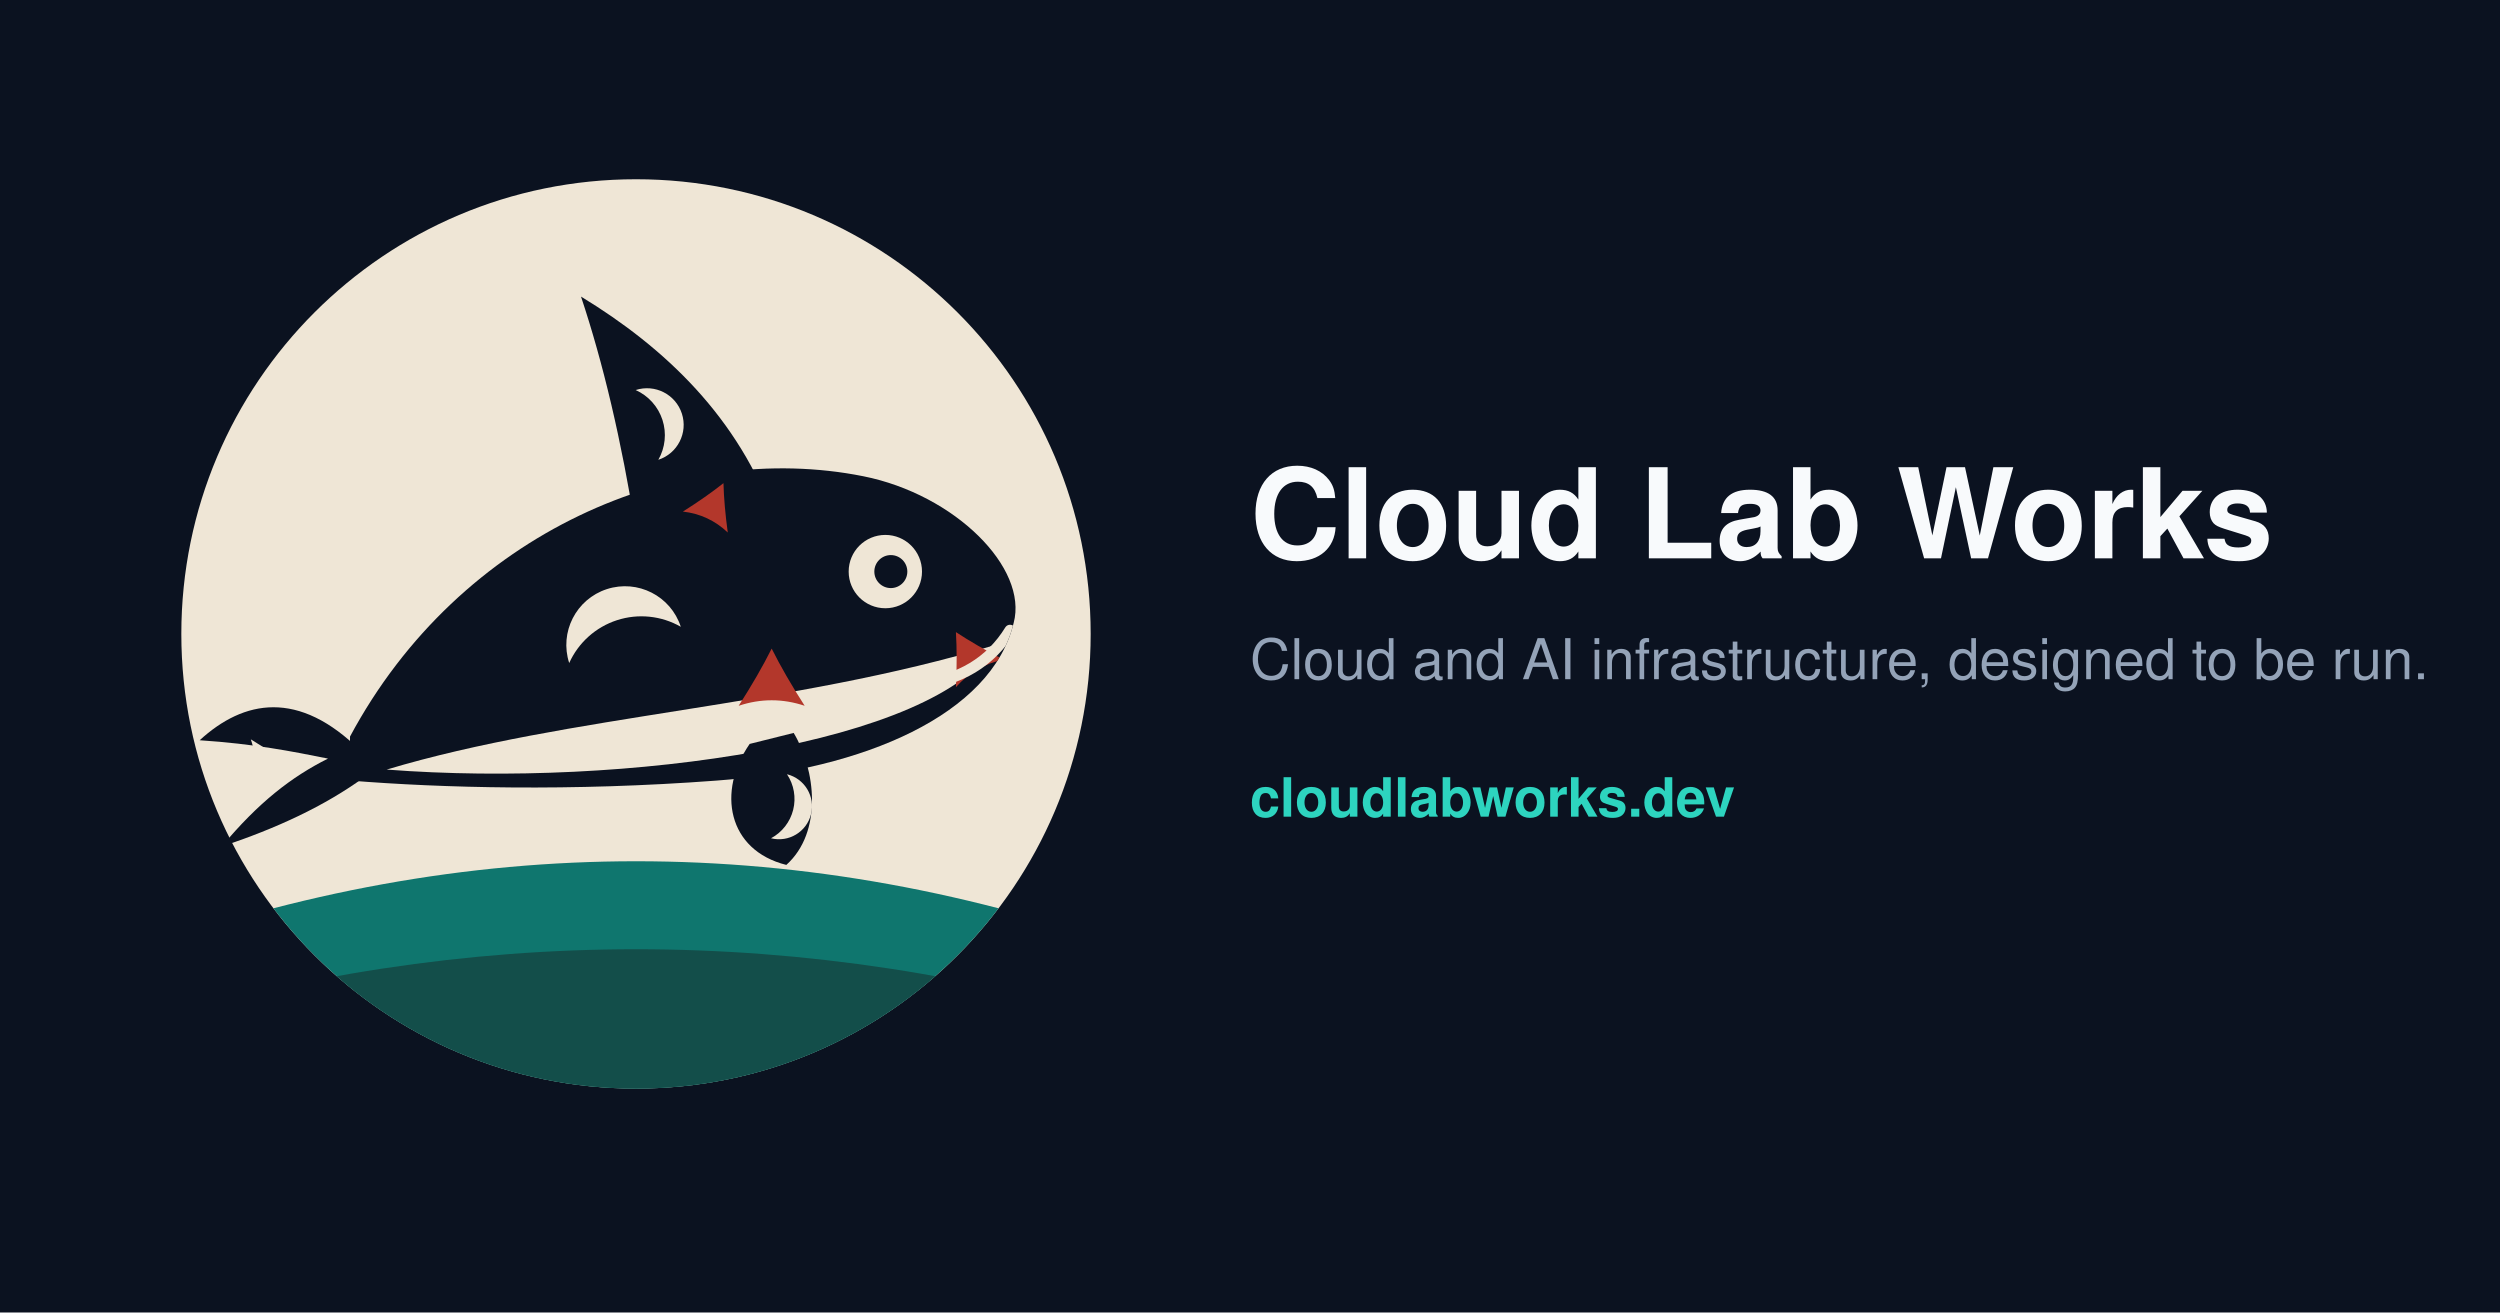
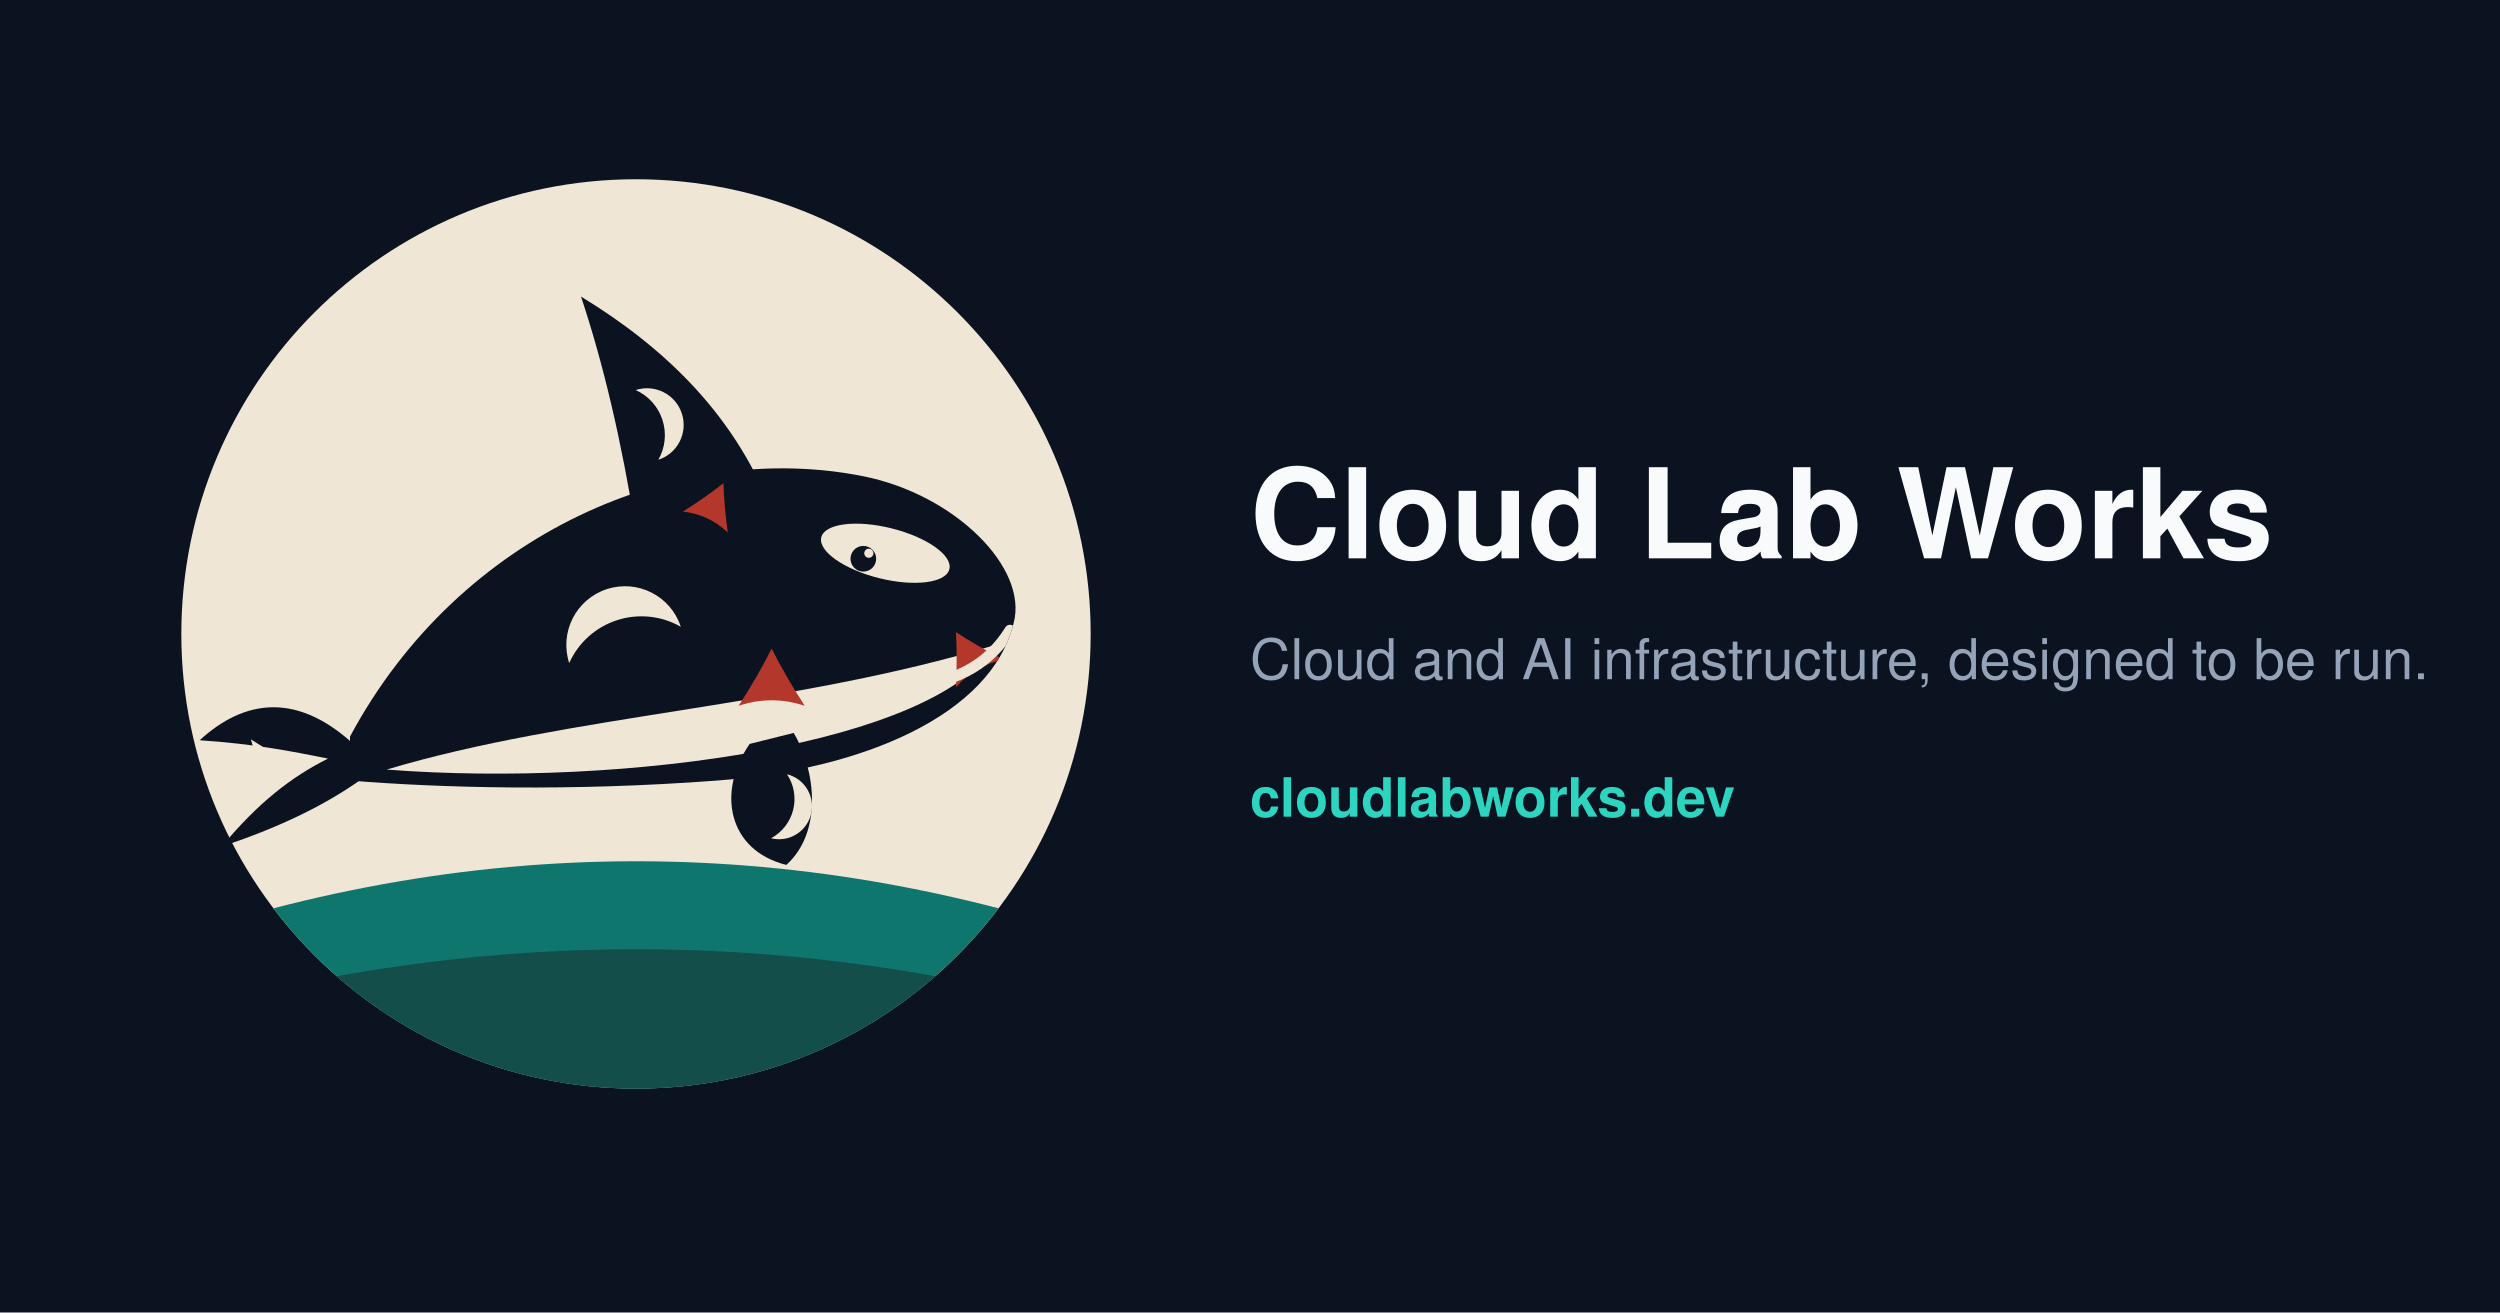
<svg xmlns="http://www.w3.org/2000/svg" viewBox="0 0 1200 630" width="1200" height="630">
  <rect width="1200" height="630" fill="#0b1220" />
  <g transform="translate(80 79) scale(.88)">
    <defs>
      <clipPath id="body">
        <use href="#orca-body" />
      </clipPath>
      <clipPath id="badge">
        <circle cx="256" cy="256" r="248" />
      </clipPath>
      <path id="crescent" d="M-40 0 A40 40 0 0 1 40 0 A54 54 0 0 0 -40 0 Z" />
      <path id="trigon" d="M-30 -22 Q0 -12 30 -22 Q12 6 0 30 Q-12 6 -30 -22 Z" />
    </defs>
    <circle cx="256" cy="256" r="248" fill="#efe6d6" />
    <g clip-path="url(#badge)">
      <path d="M-20 430 Q256 330 532 430 L532 520 L-20 520 Z" fill="#0f766e" />
      <path d="M-20 470 Q256 386 532 470 L532 520 L-20 520 Z" fill="#134e4a" />
    </g>
    <path d="M106 320 C72 286 42 292 18 314 C48 316 68 320 88 324 C68 334 50 348 30 372 C60 362 86 350 108 334 Z" fill="#0b1220" />
    <use href="#trigon" transform="translate(58 330) rotate(-90) scale(.55)" fill="#efe6d6" />
    <path id="orca-body" d="M100 312 C160 200 280 150 380 170 C430 180 470 220 462 250 C450 300 380 330 300 336 C220 342 150 340 100 336 Z" fill="#0b1220" />
    <g clip-path="url(#body)">
      <path d="M120 330 C220 300 340 296 452 262 C420 316 250 340 120 330 Z" fill="#efe6d6" />
      <use href="#crescent" transform="translate(250 262) rotate(-18) scale(.8)" fill="#efe6d6" />
      <use href="#trigon" transform="translate(330 282) rotate(180) scale(.6)" fill="#b3372b" />
-       <circle cx="392" cy="222" r="20" fill="#efe6d6" />
-       <circle cx="395" cy="222" r="9" fill="#0b1220" />
+       <ellipse cx="392" cy="212" rx="36" ry="14" transform="rotate(14 392 212)" fill="#efe6d6" />
+       <circle cx="380" cy="215" r="7" fill="#0b1220" />
+       <circle cx="383" cy="212" r="2.5" fill="#efe6d6" />
      <use href="#trigon" transform="translate(438 268) rotate(150) scale(.5)" fill="#b3372b" />
      <path d="M410 284 Q444 280 460 254" fill="none" stroke="#efe6d6" stroke-width="6" stroke-linecap="round" />
    </g>
    <path d="M256 200 C248 150 238 108 226 72 C272 100 312 138 332 194 Z" fill="#0b1220" />
    <use href="#crescent" transform="translate(262 142) rotate(72) scale(.5)" fill="#efe6d6" />
    <use href="#trigon" transform="translate(298 186) rotate(205) scale(.45)" fill="#b3372b" />
    <path d="M318 316 C300 342 306 374 338 382 C358 364 354 330 342 310 Z" fill="#0b1220" />
    <use href="#crescent" transform="translate(334 350) rotate(104) scale(.45)" fill="#efe6d6" />
  </g>
  <text x="600" y="268" fill="#f8fafc" font-family="-apple-system,Segoe UI,Helvetica,Arial,sans-serif" font-size="60" font-weight="700">Cloud Lab Works</text>
  <text x="600" y="326" fill="#94a3b8" font-family="-apple-system,Segoe UI,Helvetica,Arial,sans-serif" font-size="27">Cloud and AI infrastructure, designed to be run.</text>
  <text x="600" y="392" fill="#2dd4bf" font-family="-apple-system,Segoe UI,Helvetica,Arial,sans-serif" font-size="26" font-weight="600">cloudlabworks.dev</text>
</svg>
